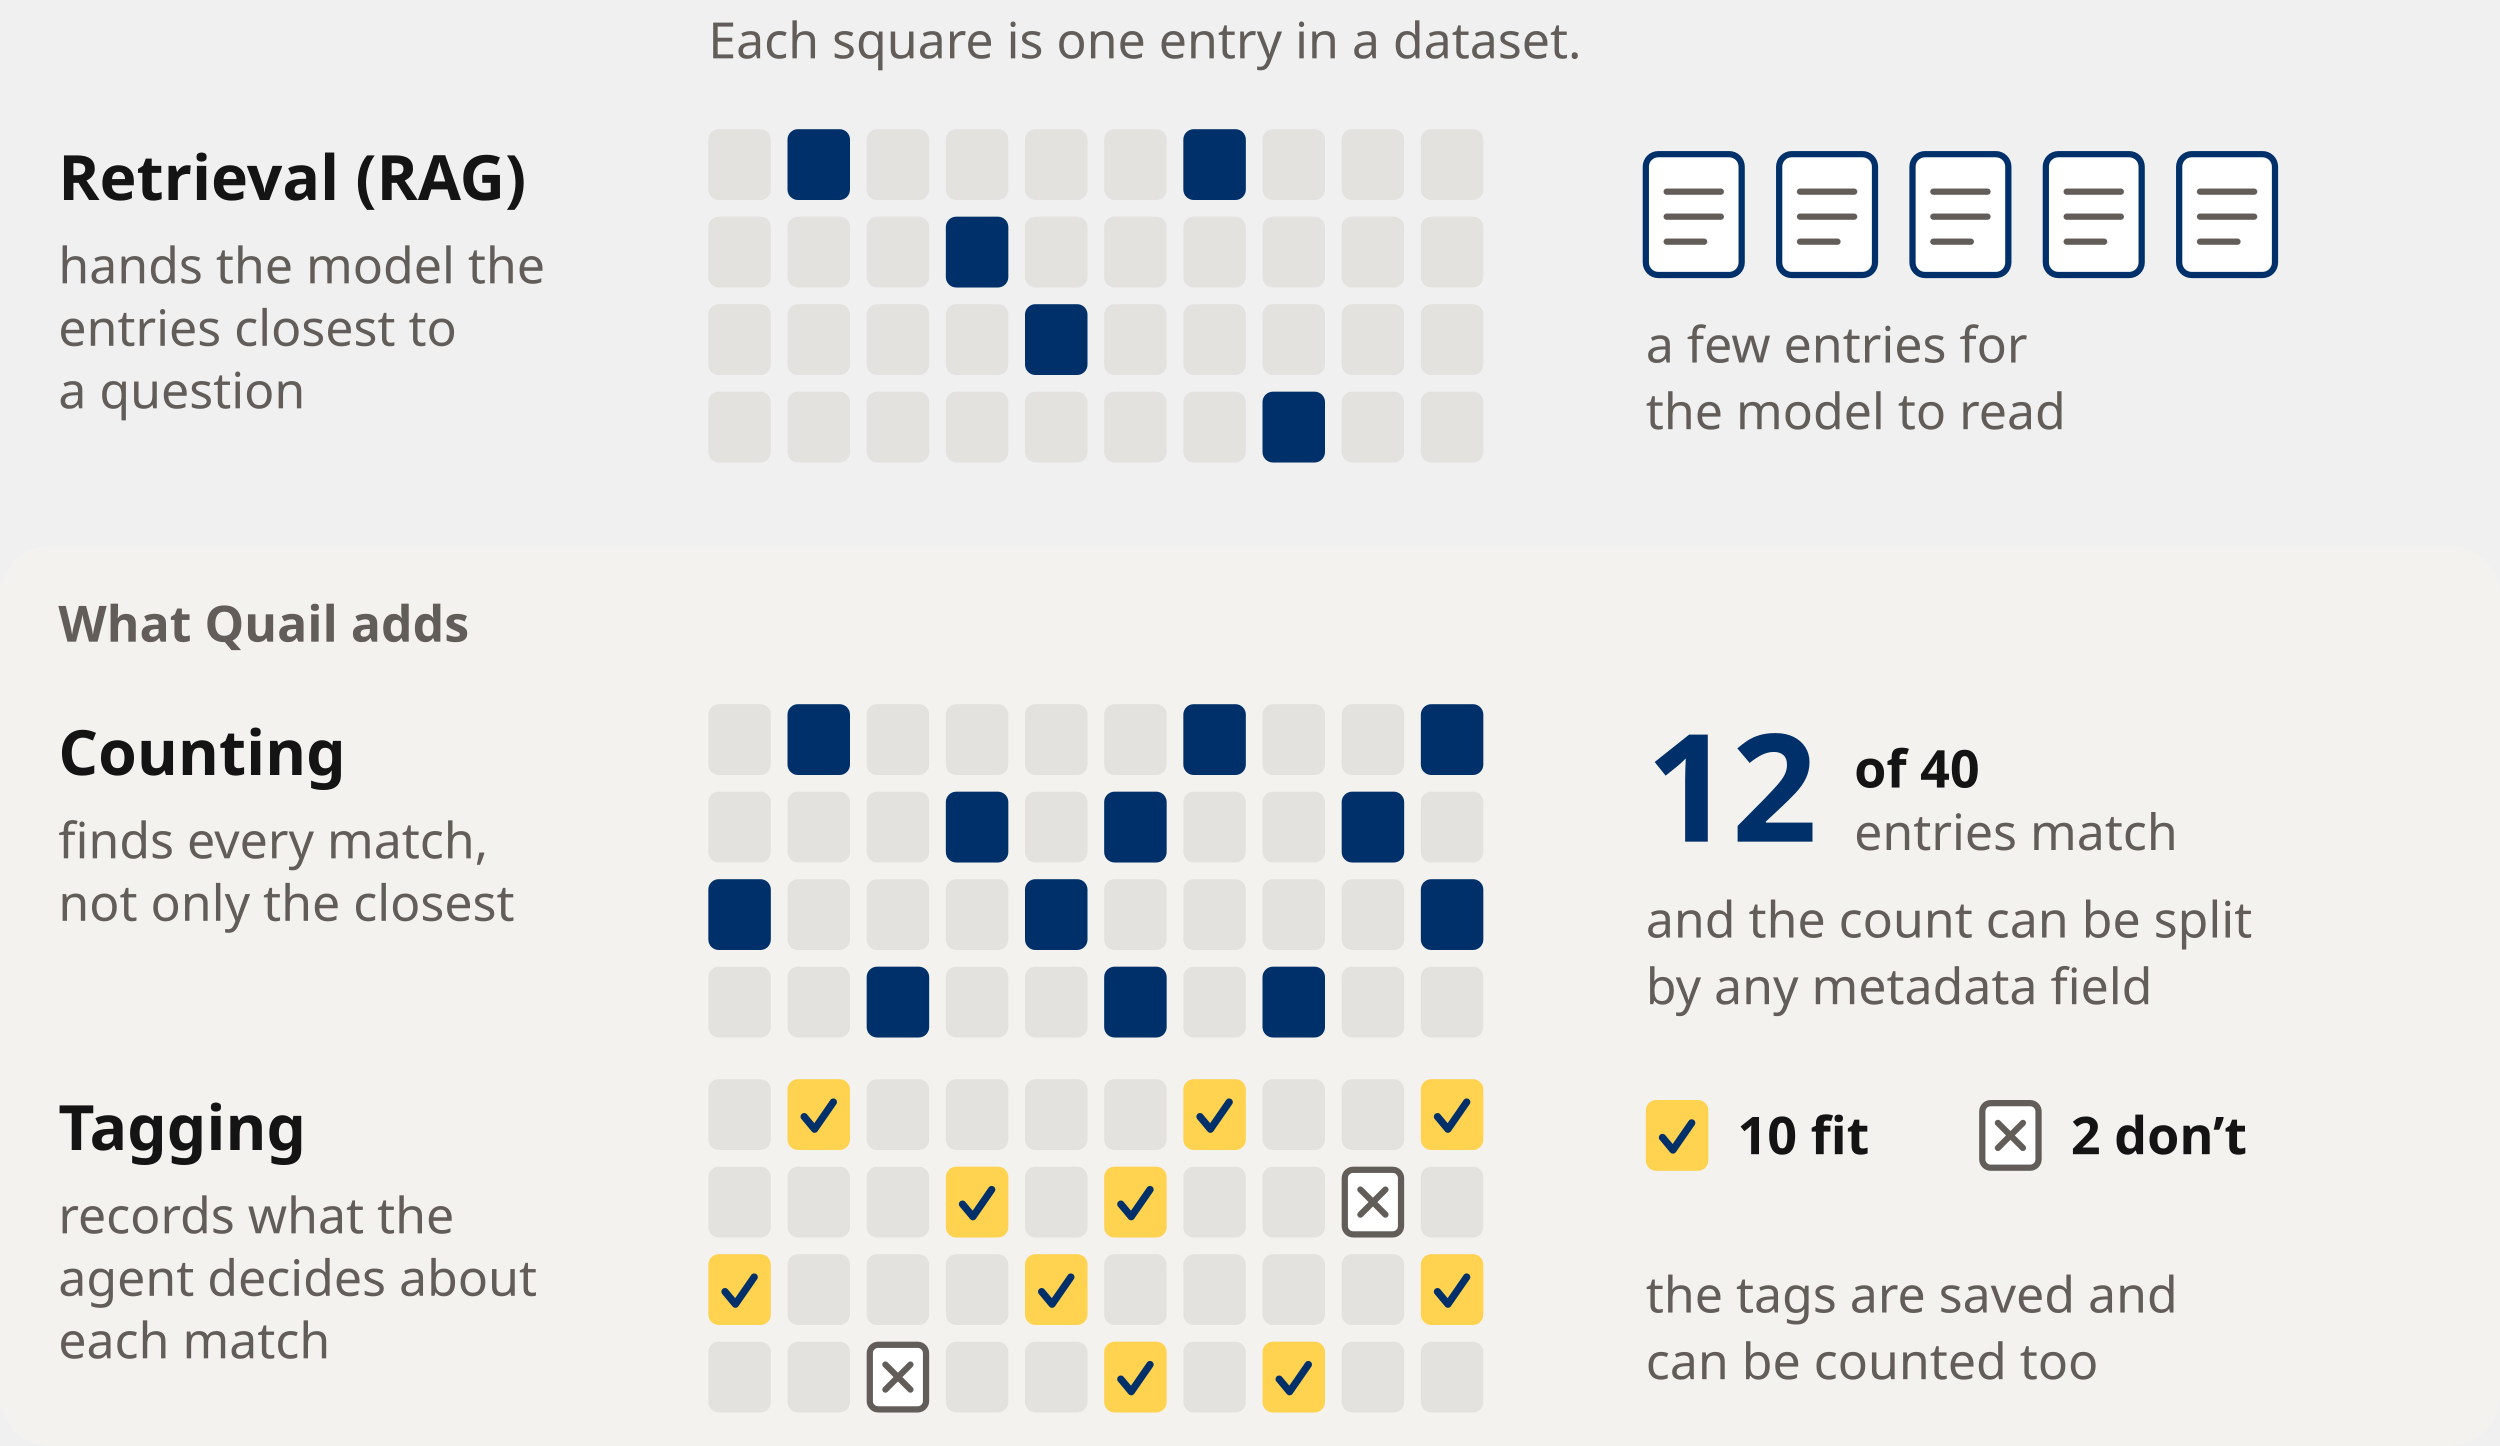
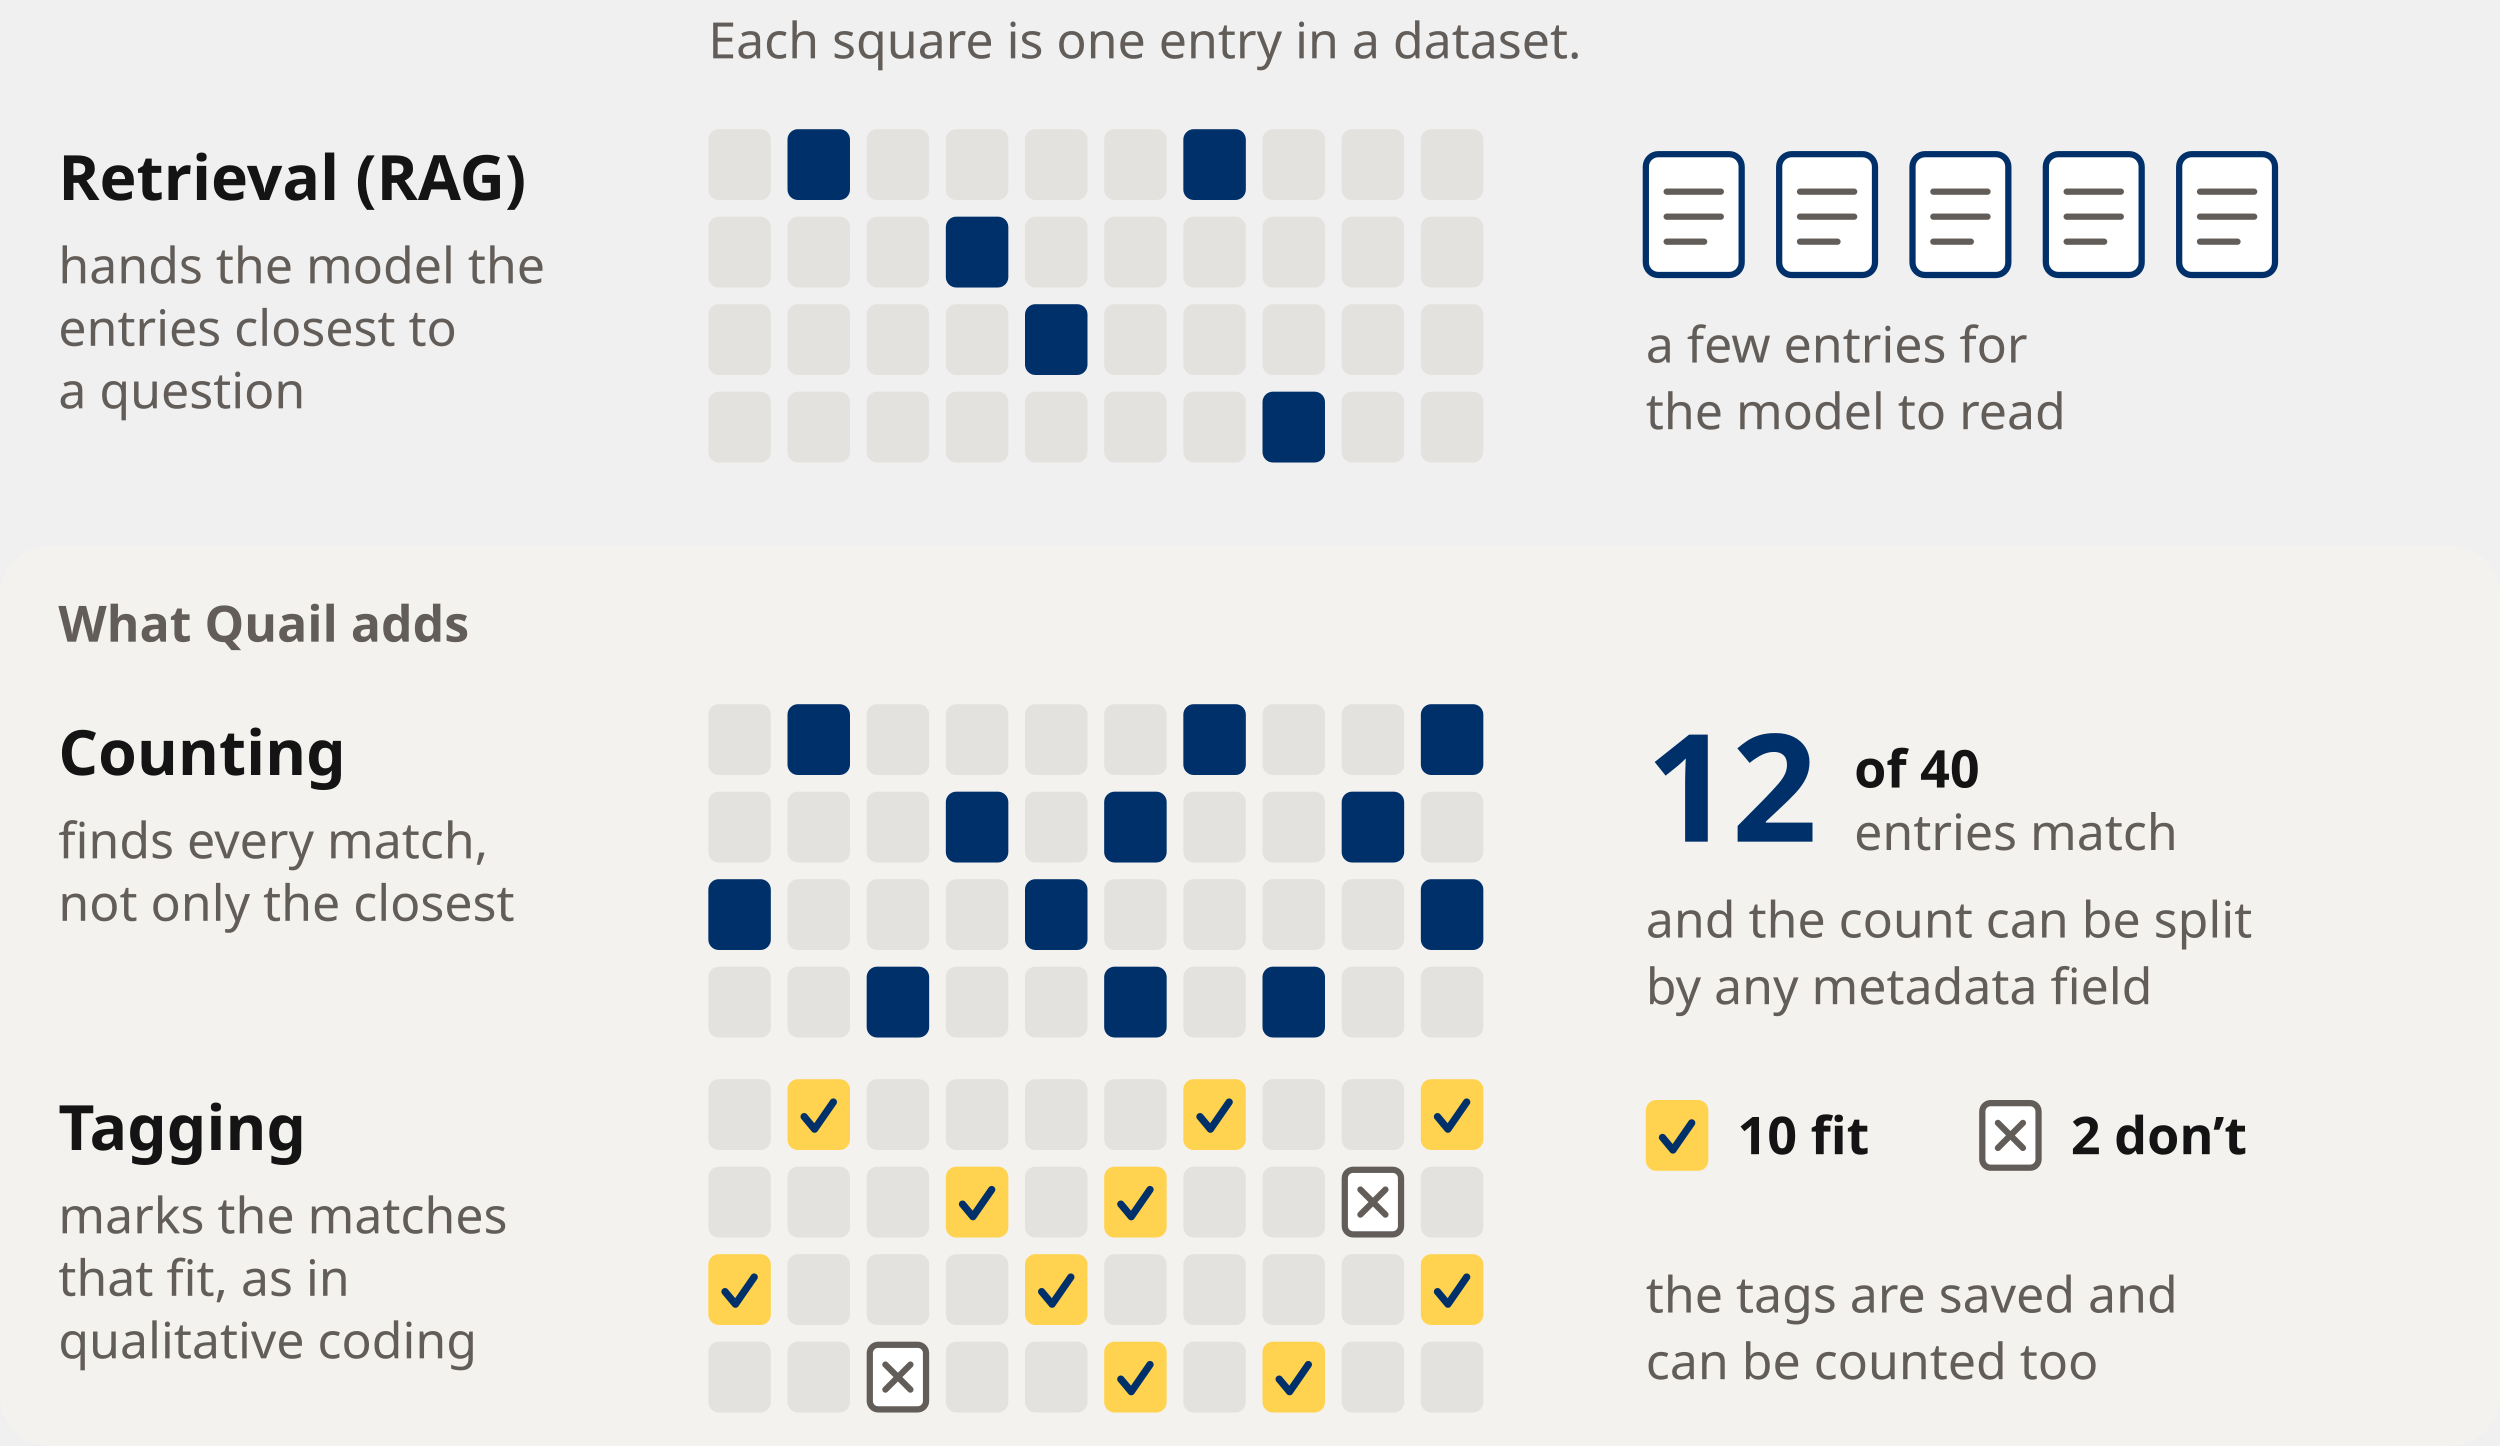
<svg xmlns="http://www.w3.org/2000/svg" viewBox="0 0 1200 694" width="1200" height="694">
  <style>
    text { font-family: 'Source Sans 3', sans-serif; fill: #141414; }
    .h { font-size: 30px; font-weight: 700; }
    .b { font-size: 25px; }
    .s { font-size: 24px; fill: #625D58; }
    .cap { font-size: 24px; font-weight: 700; fill: #625D58; }
    .m { font-family: 'Source Code Pro', monospace; font-size: 24px; font-weight: 500; font-variant-ligatures: none; }
    .ln { fill: none; stroke: #141414; stroke-width: 4; stroke-linecap: butt; stroke-linejoin: round; }
  </style>
  <defs>
    <marker id="a" viewBox="0 0 10 10" refX="7.5" refY="5" markerWidth="4.5" markerHeight="4.5" orient="auto-start-reverse">
      <path d="M0,0 L10,5 L0,10 z" fill="#141414" />
    </marker>
  </defs>
  <text class="s" x="340" y="28">Each square is one entry in a dataset.</text>
  <text class="h" x="28" y="96" style="font-size:30px">Retrieval (RAG)</text>
  <text class="s" x="28" y="136">hands the model the</text>
  <text class="s" x="28" y="166">entries closest to</text>
  <text class="s" x="28" y="196">a question</text>
  <rect x="340" y="62" width="30" height="34" rx="5" fill="#E4E2DE" />
  <rect x="378" y="62" width="30" height="34" rx="5" fill="#003069" />
  <rect x="416" y="62" width="30" height="34" rx="5" fill="#E4E2DE" />
  <rect x="454" y="62" width="30" height="34" rx="5" fill="#E4E2DE" />
  <rect x="492" y="62" width="30" height="34" rx="5" fill="#E4E2DE" />
  <rect x="530" y="62" width="30" height="34" rx="5" fill="#E4E2DE" />
  <rect x="568" y="62" width="30" height="34" rx="5" fill="#003069" />
  <rect x="606" y="62" width="30" height="34" rx="5" fill="#E4E2DE" />
  <rect x="644" y="62" width="30" height="34" rx="5" fill="#E4E2DE" />
  <rect x="682" y="62" width="30" height="34" rx="5" fill="#E4E2DE" />
  <rect x="340" y="104" width="30" height="34" rx="5" fill="#E4E2DE" />
  <rect x="378" y="104" width="30" height="34" rx="5" fill="#E4E2DE" />
  <rect x="416" y="104" width="30" height="34" rx="5" fill="#E4E2DE" />
  <rect x="454" y="104" width="30" height="34" rx="5" fill="#003069" />
  <rect x="492" y="104" width="30" height="34" rx="5" fill="#E4E2DE" />
  <rect x="530" y="104" width="30" height="34" rx="5" fill="#E4E2DE" />
  <rect x="568" y="104" width="30" height="34" rx="5" fill="#E4E2DE" />
  <rect x="606" y="104" width="30" height="34" rx="5" fill="#E4E2DE" />
  <rect x="644" y="104" width="30" height="34" rx="5" fill="#E4E2DE" />
  <rect x="682" y="104" width="30" height="34" rx="5" fill="#E4E2DE" />
  <rect x="340" y="146" width="30" height="34" rx="5" fill="#E4E2DE" />
  <rect x="378" y="146" width="30" height="34" rx="5" fill="#E4E2DE" />
  <rect x="416" y="146" width="30" height="34" rx="5" fill="#E4E2DE" />
  <rect x="454" y="146" width="30" height="34" rx="5" fill="#E4E2DE" />
  <rect x="492" y="146" width="30" height="34" rx="5" fill="#003069" />
  <rect x="530" y="146" width="30" height="34" rx="5" fill="#E4E2DE" />
  <rect x="568" y="146" width="30" height="34" rx="5" fill="#E4E2DE" />
  <rect x="606" y="146" width="30" height="34" rx="5" fill="#E4E2DE" />
  <rect x="644" y="146" width="30" height="34" rx="5" fill="#E4E2DE" />
  <rect x="682" y="146" width="30" height="34" rx="5" fill="#E4E2DE" />
  <rect x="340" y="188" width="30" height="34" rx="5" fill="#E4E2DE" />
  <rect x="378" y="188" width="30" height="34" rx="5" fill="#E4E2DE" />
  <rect x="416" y="188" width="30" height="34" rx="5" fill="#E4E2DE" />
  <rect x="454" y="188" width="30" height="34" rx="5" fill="#E4E2DE" />
  <rect x="492" y="188" width="30" height="34" rx="5" fill="#E4E2DE" />
  <rect x="530" y="188" width="30" height="34" rx="5" fill="#E4E2DE" />
  <rect x="568" y="188" width="30" height="34" rx="5" fill="#E4E2DE" />
  <rect x="606" y="188" width="30" height="34" rx="5" fill="#003069" />
  <rect x="644" y="188" width="30" height="34" rx="5" fill="#E4E2DE" />
  <rect x="682" y="188" width="30" height="34" rx="5" fill="#E4E2DE" />
  <rect x="790" y="74" width="46" height="58" rx="6" fill="#fff" stroke="#003069" stroke-width="3" />
  <path d="M800,92 H826" fill="none" stroke="#625D58" stroke-width="3" stroke-linecap="round" />
  <path d="M800,104 H826" fill="none" stroke="#625D58" stroke-width="3" stroke-linecap="round" />
  <path d="M800,116 H818" fill="none" stroke="#625D58" stroke-width="3" stroke-linecap="round" />
  <rect x="854" y="74" width="46" height="58" rx="6" fill="#fff" stroke="#003069" stroke-width="3" />
  <path d="M864,92 H890" fill="none" stroke="#625D58" stroke-width="3" stroke-linecap="round" />
  <path d="M864,104 H890" fill="none" stroke="#625D58" stroke-width="3" stroke-linecap="round" />
  <path d="M864,116 H882" fill="none" stroke="#625D58" stroke-width="3" stroke-linecap="round" />
  <rect x="918" y="74" width="46" height="58" rx="6" fill="#fff" stroke="#003069" stroke-width="3" />
  <path d="M928,92 H954" fill="none" stroke="#625D58" stroke-width="3" stroke-linecap="round" />
  <path d="M928,104 H954" fill="none" stroke="#625D58" stroke-width="3" stroke-linecap="round" />
  <path d="M928,116 H946" fill="none" stroke="#625D58" stroke-width="3" stroke-linecap="round" />
  <rect x="982" y="74" width="46" height="58" rx="6" fill="#fff" stroke="#003069" stroke-width="3" />
  <path d="M992,92 H1018" fill="none" stroke="#625D58" stroke-width="3" stroke-linecap="round" />
  <path d="M992,104 H1018" fill="none" stroke="#625D58" stroke-width="3" stroke-linecap="round" />
  <path d="M992,116 H1010" fill="none" stroke="#625D58" stroke-width="3" stroke-linecap="round" />
  <rect x="1046" y="74" width="46" height="58" rx="6" fill="#fff" stroke="#003069" stroke-width="3" />
  <path d="M1056,92 H1082" fill="none" stroke="#625D58" stroke-width="3" stroke-linecap="round" />
  <path d="M1056,104 H1082" fill="none" stroke="#625D58" stroke-width="3" stroke-linecap="round" />
  <path d="M1056,116 H1074" fill="none" stroke="#625D58" stroke-width="3" stroke-linecap="round" />
  <text class="s" x="790" y="174">a few entries for</text>
  <text class="s" x="790" y="206">the model to read</text>
  <rect x="0" y="262" width="1200" height="432" rx="24" fill="#F4F2EF" />
  <text class="cap" x="28" y="308">What Quail adds</text>
  <text class="h" x="28" y="372" style="font-size:30px">Counting</text>
  <text class="s" x="28" y="412">finds every match,</text>
  <text class="s" x="28" y="442">not only the closest</text>
  <rect x="340" y="338" width="30" height="34" rx="5" fill="#E4E2DE" />
  <rect x="378" y="338" width="30" height="34" rx="5" fill="#003069" />
  <rect x="416" y="338" width="30" height="34" rx="5" fill="#E4E2DE" />
  <rect x="454" y="338" width="30" height="34" rx="5" fill="#E4E2DE" />
  <rect x="492" y="338" width="30" height="34" rx="5" fill="#E4E2DE" />
  <rect x="530" y="338" width="30" height="34" rx="5" fill="#E4E2DE" />
  <rect x="568" y="338" width="30" height="34" rx="5" fill="#003069" />
  <rect x="606" y="338" width="30" height="34" rx="5" fill="#E4E2DE" />
  <rect x="644" y="338" width="30" height="34" rx="5" fill="#E4E2DE" />
  <rect x="682" y="338" width="30" height="34" rx="5" fill="#003069" />
  <rect x="340" y="380" width="30" height="34" rx="5" fill="#E4E2DE" />
  <rect x="378" y="380" width="30" height="34" rx="5" fill="#E4E2DE" />
  <rect x="416" y="380" width="30" height="34" rx="5" fill="#E4E2DE" />
  <rect x="454" y="380" width="30" height="34" rx="5" fill="#003069" />
  <rect x="492" y="380" width="30" height="34" rx="5" fill="#E4E2DE" />
  <rect x="530" y="380" width="30" height="34" rx="5" fill="#003069" />
  <rect x="568" y="380" width="30" height="34" rx="5" fill="#E4E2DE" />
  <rect x="606" y="380" width="30" height="34" rx="5" fill="#E4E2DE" />
  <rect x="644" y="380" width="30" height="34" rx="5" fill="#003069" />
  <rect x="682" y="380" width="30" height="34" rx="5" fill="#E4E2DE" />
  <rect x="340" y="422" width="30" height="34" rx="5" fill="#003069" />
  <rect x="378" y="422" width="30" height="34" rx="5" fill="#E4E2DE" />
  <rect x="416" y="422" width="30" height="34" rx="5" fill="#E4E2DE" />
  <rect x="454" y="422" width="30" height="34" rx="5" fill="#E4E2DE" />
  <rect x="492" y="422" width="30" height="34" rx="5" fill="#003069" />
  <rect x="530" y="422" width="30" height="34" rx="5" fill="#E4E2DE" />
  <rect x="568" y="422" width="30" height="34" rx="5" fill="#E4E2DE" />
  <rect x="606" y="422" width="30" height="34" rx="5" fill="#E4E2DE" />
  <rect x="644" y="422" width="30" height="34" rx="5" fill="#E4E2DE" />
  <rect x="682" y="422" width="30" height="34" rx="5" fill="#003069" />
  <rect x="340" y="464" width="30" height="34" rx="5" fill="#E4E2DE" />
  <rect x="378" y="464" width="30" height="34" rx="5" fill="#E4E2DE" />
  <rect x="416" y="464" width="30" height="34" rx="5" fill="#003069" />
  <rect x="454" y="464" width="30" height="34" rx="5" fill="#E4E2DE" />
  <rect x="492" y="464" width="30" height="34" rx="5" fill="#E4E2DE" />
  <rect x="530" y="464" width="30" height="34" rx="5" fill="#003069" />
  <rect x="568" y="464" width="30" height="34" rx="5" fill="#E4E2DE" />
  <rect x="606" y="464" width="30" height="34" rx="5" fill="#003069" />
  <rect x="644" y="464" width="30" height="34" rx="5" fill="#E4E2DE" />
  <rect x="682" y="464" width="30" height="34" rx="5" fill="#E4E2DE" />
  <text class="h" x="790" y="404" style="font-size:72px;fill:#003069">12</text>
  <text class="b" x="890" y="378" style="font-weight:700">of 40</text>
  <text class="s" x="890" y="408">entries match</text>
  <text class="s" x="790" y="450">and the count can be split</text>
  <text class="s" x="790" y="482">by any metadata field</text>
  <text class="h" x="28" y="552" style="font-size:30px">Tagging</text>
-   <text class="s" x="28" y="592">records what the</text>
-   <text class="s" x="28" y="622">agent decides about</text>
-   <text class="s" x="28" y="652">each match</text>
+   <text class="s" x="28" y="592">marks the matches</text>
+   <text class="s" x="28" y="622">that fit, as in</text>
+   <text class="s" x="28" y="652">qualitative coding</text>
  <rect x="340" y="518" width="30" height="34" rx="5" fill="#E4E2DE" />
  <rect x="378" y="518" width="30" height="34" rx="5" fill="#FFD24F" />
  <path d="M386,536 L391,542 L400,529" fill="none" stroke="#003069" stroke-width="3.5" stroke-linecap="round" stroke-linejoin="round" />
  <rect x="416" y="518" width="30" height="34" rx="5" fill="#E4E2DE" />
  <rect x="454" y="518" width="30" height="34" rx="5" fill="#E4E2DE" />
  <rect x="492" y="518" width="30" height="34" rx="5" fill="#E4E2DE" />
  <rect x="530" y="518" width="30" height="34" rx="5" fill="#E4E2DE" />
  <rect x="568" y="518" width="30" height="34" rx="5" fill="#FFD24F" />
  <path d="M576,536 L581,542 L590,529" fill="none" stroke="#003069" stroke-width="3.5" stroke-linecap="round" stroke-linejoin="round" />
  <rect x="606" y="518" width="30" height="34" rx="5" fill="#E4E2DE" />
  <rect x="644" y="518" width="30" height="34" rx="5" fill="#E4E2DE" />
  <rect x="682" y="518" width="30" height="34" rx="5" fill="#FFD24F" />
  <path d="M690,536 L695,542 L704,529" fill="none" stroke="#003069" stroke-width="3.5" stroke-linecap="round" stroke-linejoin="round" />
  <rect x="340" y="560" width="30" height="34" rx="5" fill="#E4E2DE" />
  <rect x="378" y="560" width="30" height="34" rx="5" fill="#E4E2DE" />
  <rect x="416" y="560" width="30" height="34" rx="5" fill="#E4E2DE" />
  <rect x="454" y="560" width="30" height="34" rx="5" fill="#FFD24F" />
  <path d="M462,578 L467,584 L476,571" fill="none" stroke="#003069" stroke-width="3.5" stroke-linecap="round" stroke-linejoin="round" />
  <rect x="492" y="560" width="30" height="34" rx="5" fill="#E4E2DE" />
  <rect x="530" y="560" width="30" height="34" rx="5" fill="#FFD24F" />
  <path d="M538,578 L543,584 L552,571" fill="none" stroke="#003069" stroke-width="3.5" stroke-linecap="round" stroke-linejoin="round" />
  <rect x="568" y="560" width="30" height="34" rx="5" fill="#E4E2DE" />
  <rect x="606" y="560" width="30" height="34" rx="5" fill="#E4E2DE" />
  <rect x="645.5" y="561.5" width="27" height="31" rx="4" fill="#fff" stroke="#625D58" stroke-width="3" />
  <path d="M653,571 L665,583 M665,571 L653,583" stroke="#625D58" stroke-width="3" stroke-linecap="round" />
  <rect x="682" y="560" width="30" height="34" rx="5" fill="#E4E2DE" />
  <rect x="340" y="602" width="30" height="34" rx="5" fill="#FFD24F" />
  <path d="M348,620 L353,626 L362,613" fill="none" stroke="#003069" stroke-width="3.5" stroke-linecap="round" stroke-linejoin="round" />
  <rect x="378" y="602" width="30" height="34" rx="5" fill="#E4E2DE" />
  <rect x="416" y="602" width="30" height="34" rx="5" fill="#E4E2DE" />
  <rect x="454" y="602" width="30" height="34" rx="5" fill="#E4E2DE" />
  <rect x="492" y="602" width="30" height="34" rx="5" fill="#FFD24F" />
  <path d="M500,620 L505,626 L514,613" fill="none" stroke="#003069" stroke-width="3.5" stroke-linecap="round" stroke-linejoin="round" />
  <rect x="530" y="602" width="30" height="34" rx="5" fill="#E4E2DE" />
  <rect x="568" y="602" width="30" height="34" rx="5" fill="#E4E2DE" />
  <rect x="606" y="602" width="30" height="34" rx="5" fill="#E4E2DE" />
  <rect x="644" y="602" width="30" height="34" rx="5" fill="#E4E2DE" />
  <rect x="682" y="602" width="30" height="34" rx="5" fill="#FFD24F" />
  <path d="M690,620 L695,626 L704,613" fill="none" stroke="#003069" stroke-width="3.5" stroke-linecap="round" stroke-linejoin="round" />
  <rect x="340" y="644" width="30" height="34" rx="5" fill="#E4E2DE" />
  <rect x="378" y="644" width="30" height="34" rx="5" fill="#E4E2DE" />
  <rect x="417.5" y="645.5" width="27" height="31" rx="4" fill="#fff" stroke="#625D58" stroke-width="3" />
  <path d="M425,655 L437,667 M437,655 L425,667" stroke="#625D58" stroke-width="3" stroke-linecap="round" />
  <rect x="454" y="644" width="30" height="34" rx="5" fill="#E4E2DE" />
  <rect x="492" y="644" width="30" height="34" rx="5" fill="#E4E2DE" />
  <rect x="530" y="644" width="30" height="34" rx="5" fill="#FFD24F" />
  <path d="M538,662 L543,668 L552,655" fill="none" stroke="#003069" stroke-width="3.5" stroke-linecap="round" stroke-linejoin="round" />
  <rect x="568" y="644" width="30" height="34" rx="5" fill="#E4E2DE" />
  <rect x="606" y="644" width="30" height="34" rx="5" fill="#FFD24F" />
  <path d="M614,662 L619,668 L628,655" fill="none" stroke="#003069" stroke-width="3.5" stroke-linecap="round" stroke-linejoin="round" />
  <rect x="644" y="644" width="30" height="34" rx="5" fill="#E4E2DE" />
  <rect x="682" y="644" width="30" height="34" rx="5" fill="#E4E2DE" />
  <rect x="790" y="528" width="30" height="34" rx="5" fill="#FFD24F" />
  <path d="M798,546 L803,552 L812,539" fill="none" stroke="#003069" stroke-width="3.5" stroke-linecap="round" stroke-linejoin="round" />
  <text class="b" x="834" y="554" style="font-weight:700">10 fit</text>
  <rect x="951.5" y="529.5" width="27" height="31" rx="4" fill="#fff" stroke="#625D58" stroke-width="3" />
  <path d="M959,539 L971,551 M971,539 L959,551" stroke="#625D58" stroke-width="3" stroke-linecap="round" />
  <text class="b" x="994" y="554" style="font-weight:700">2 don’t</text>
  <text class="s" x="790" y="630">the tags are saved and</text>
  <text class="s" x="790" y="662">can be counted too</text>
</svg>
